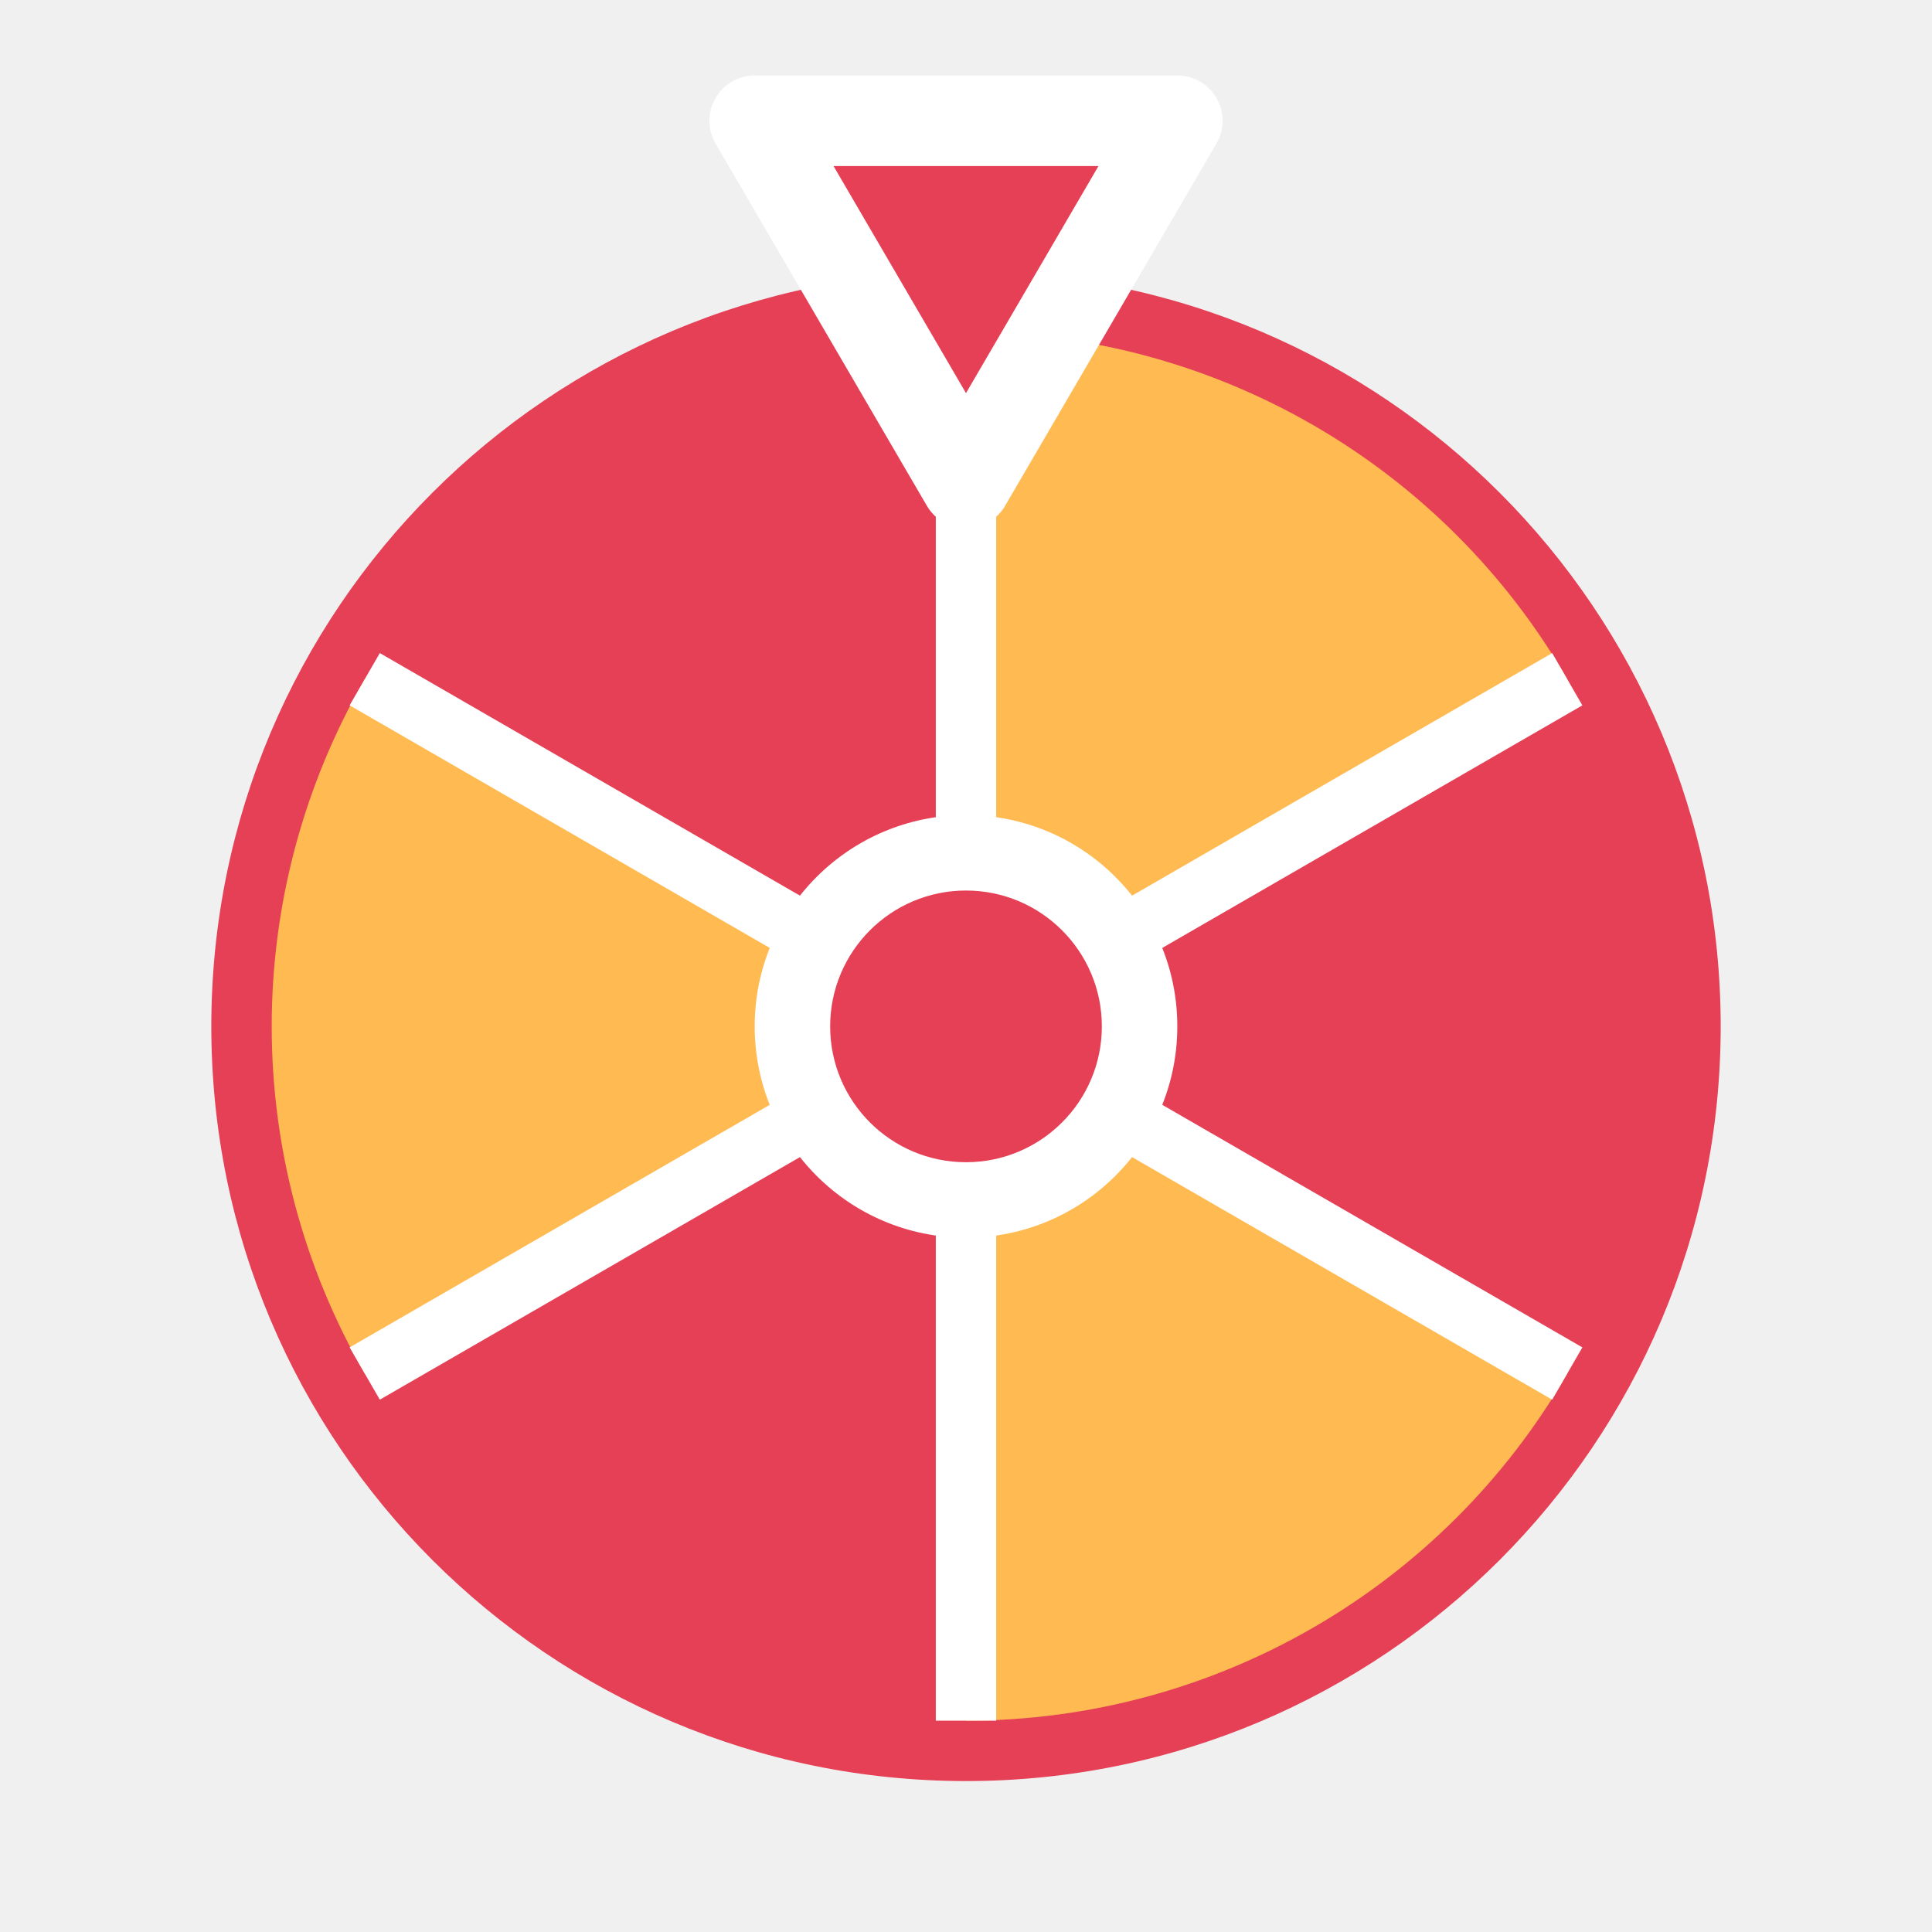
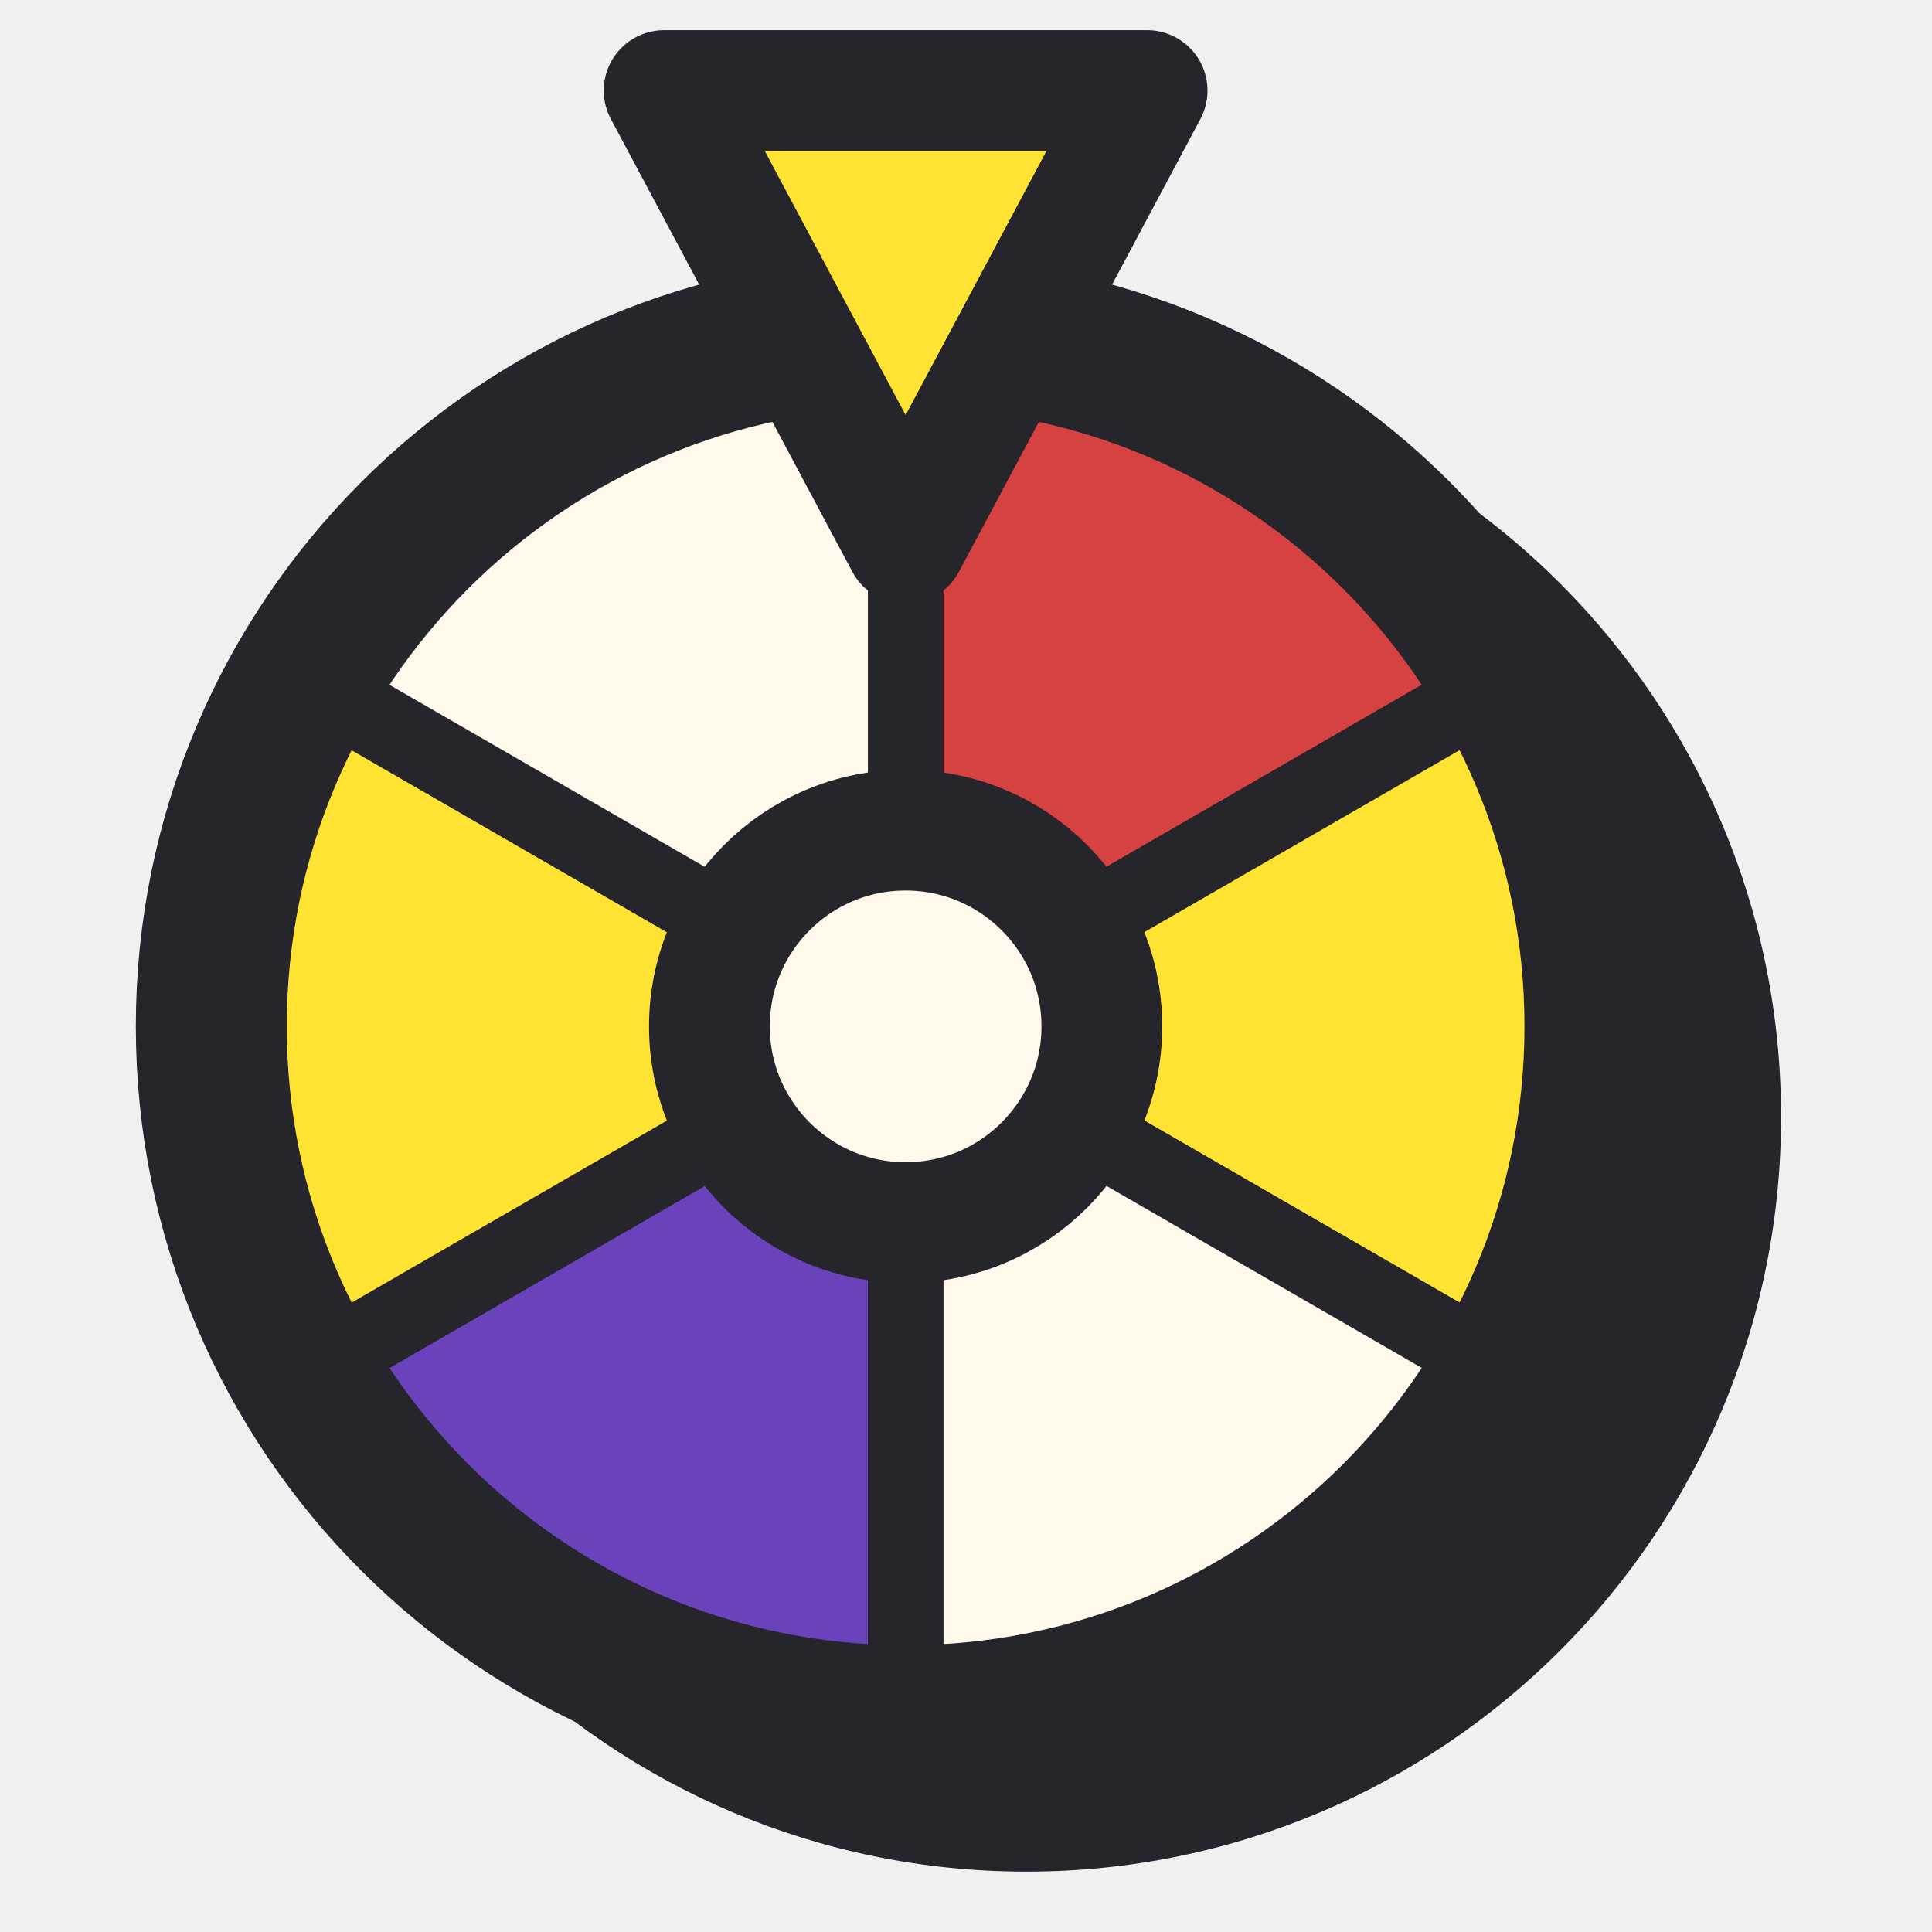
- <svg xmlns="http://www.w3.org/2000/svg" width="32" height="32" viewBox="0 0 32 32" role="img" aria-label="چرخونه شانسی">
-   <circle cx="16" cy="17" r="12.5" fill="#E64056" />
-   <g fill="#FFBA51">
-     <path d="M16 17V5.5A11.5 11.5 0 0 1 25.959 11.25Z" />
-     <path d="M16 17 25.959 22.75A11.5 11.5 0 0 1 16 28.5Z" />
-     <path d="M16 17 6.041 22.75A11.5 11.5 0 0 1 6.041 11.25Z" />
+ <svg xmlns="http://www.w3.org/2000/svg" viewBox="0 0 32 32">
+   <circle cx="17" cy="18.5" r="12.5" fill="#25252b" />
+   <g stroke="#25252b" stroke-width="1.25" stroke-linejoin="round">
+     <path d="M15 17V5.5A11.5 11.5 0 0 1 24.96 11.25Z" fill="#d64142" />
+     <path d="M15 17 24.96 11.25A11.5 11.5 0 0 1 24.96 22.75Z" fill="#ffe332" />
+     <path d="M15 17 24.96 22.75A11.5 11.5 0 0 1 15 28.5Z" fill="#fff8eb" />
+     <path d="M15 17V28.5A11.5 11.5 0 0 1 5.04 22.75Z" fill="#6942bc" />
+     <path d="M15 17 5.04 22.75A11.5 11.5 0 0 1 5.04 11.25Z" fill="#ffe332" />
+     <path d="M15 17 5.04 11.25A11.5 11.5 0 0 1 15 5.5Z" fill="#fff8eb" />
  </g>
-   <path d="M16 5.5V28.5M6.041 11.25 25.959 22.75M6.041 22.75 25.959 11.25" fill="none" stroke="#FFFFFF" stroke-width="1" />
-   <circle cx="16" cy="17" r="3.5" fill="#FFFFFF" />
-   <circle cx="16" cy="17" r="2.25" fill="#E64056" />
-   <path d="M12.5 2H19.5L16 8Z" fill="#E64056" stroke="#FFFFFF" stroke-width="1.5" stroke-linejoin="round" />
+   <circle cx="15" cy="17" r="11.5" fill="none" stroke="#25252b" stroke-width="2.5" />
+   <circle cx="15" cy="17" r="3.25" fill="#fff8eb" stroke="#25252b" stroke-width="2" />
+   <path d="M11 1.5H19L15 9Z" fill="#ffe332" stroke="#25252b" stroke-width="2" stroke-linejoin="round" />
</svg>
